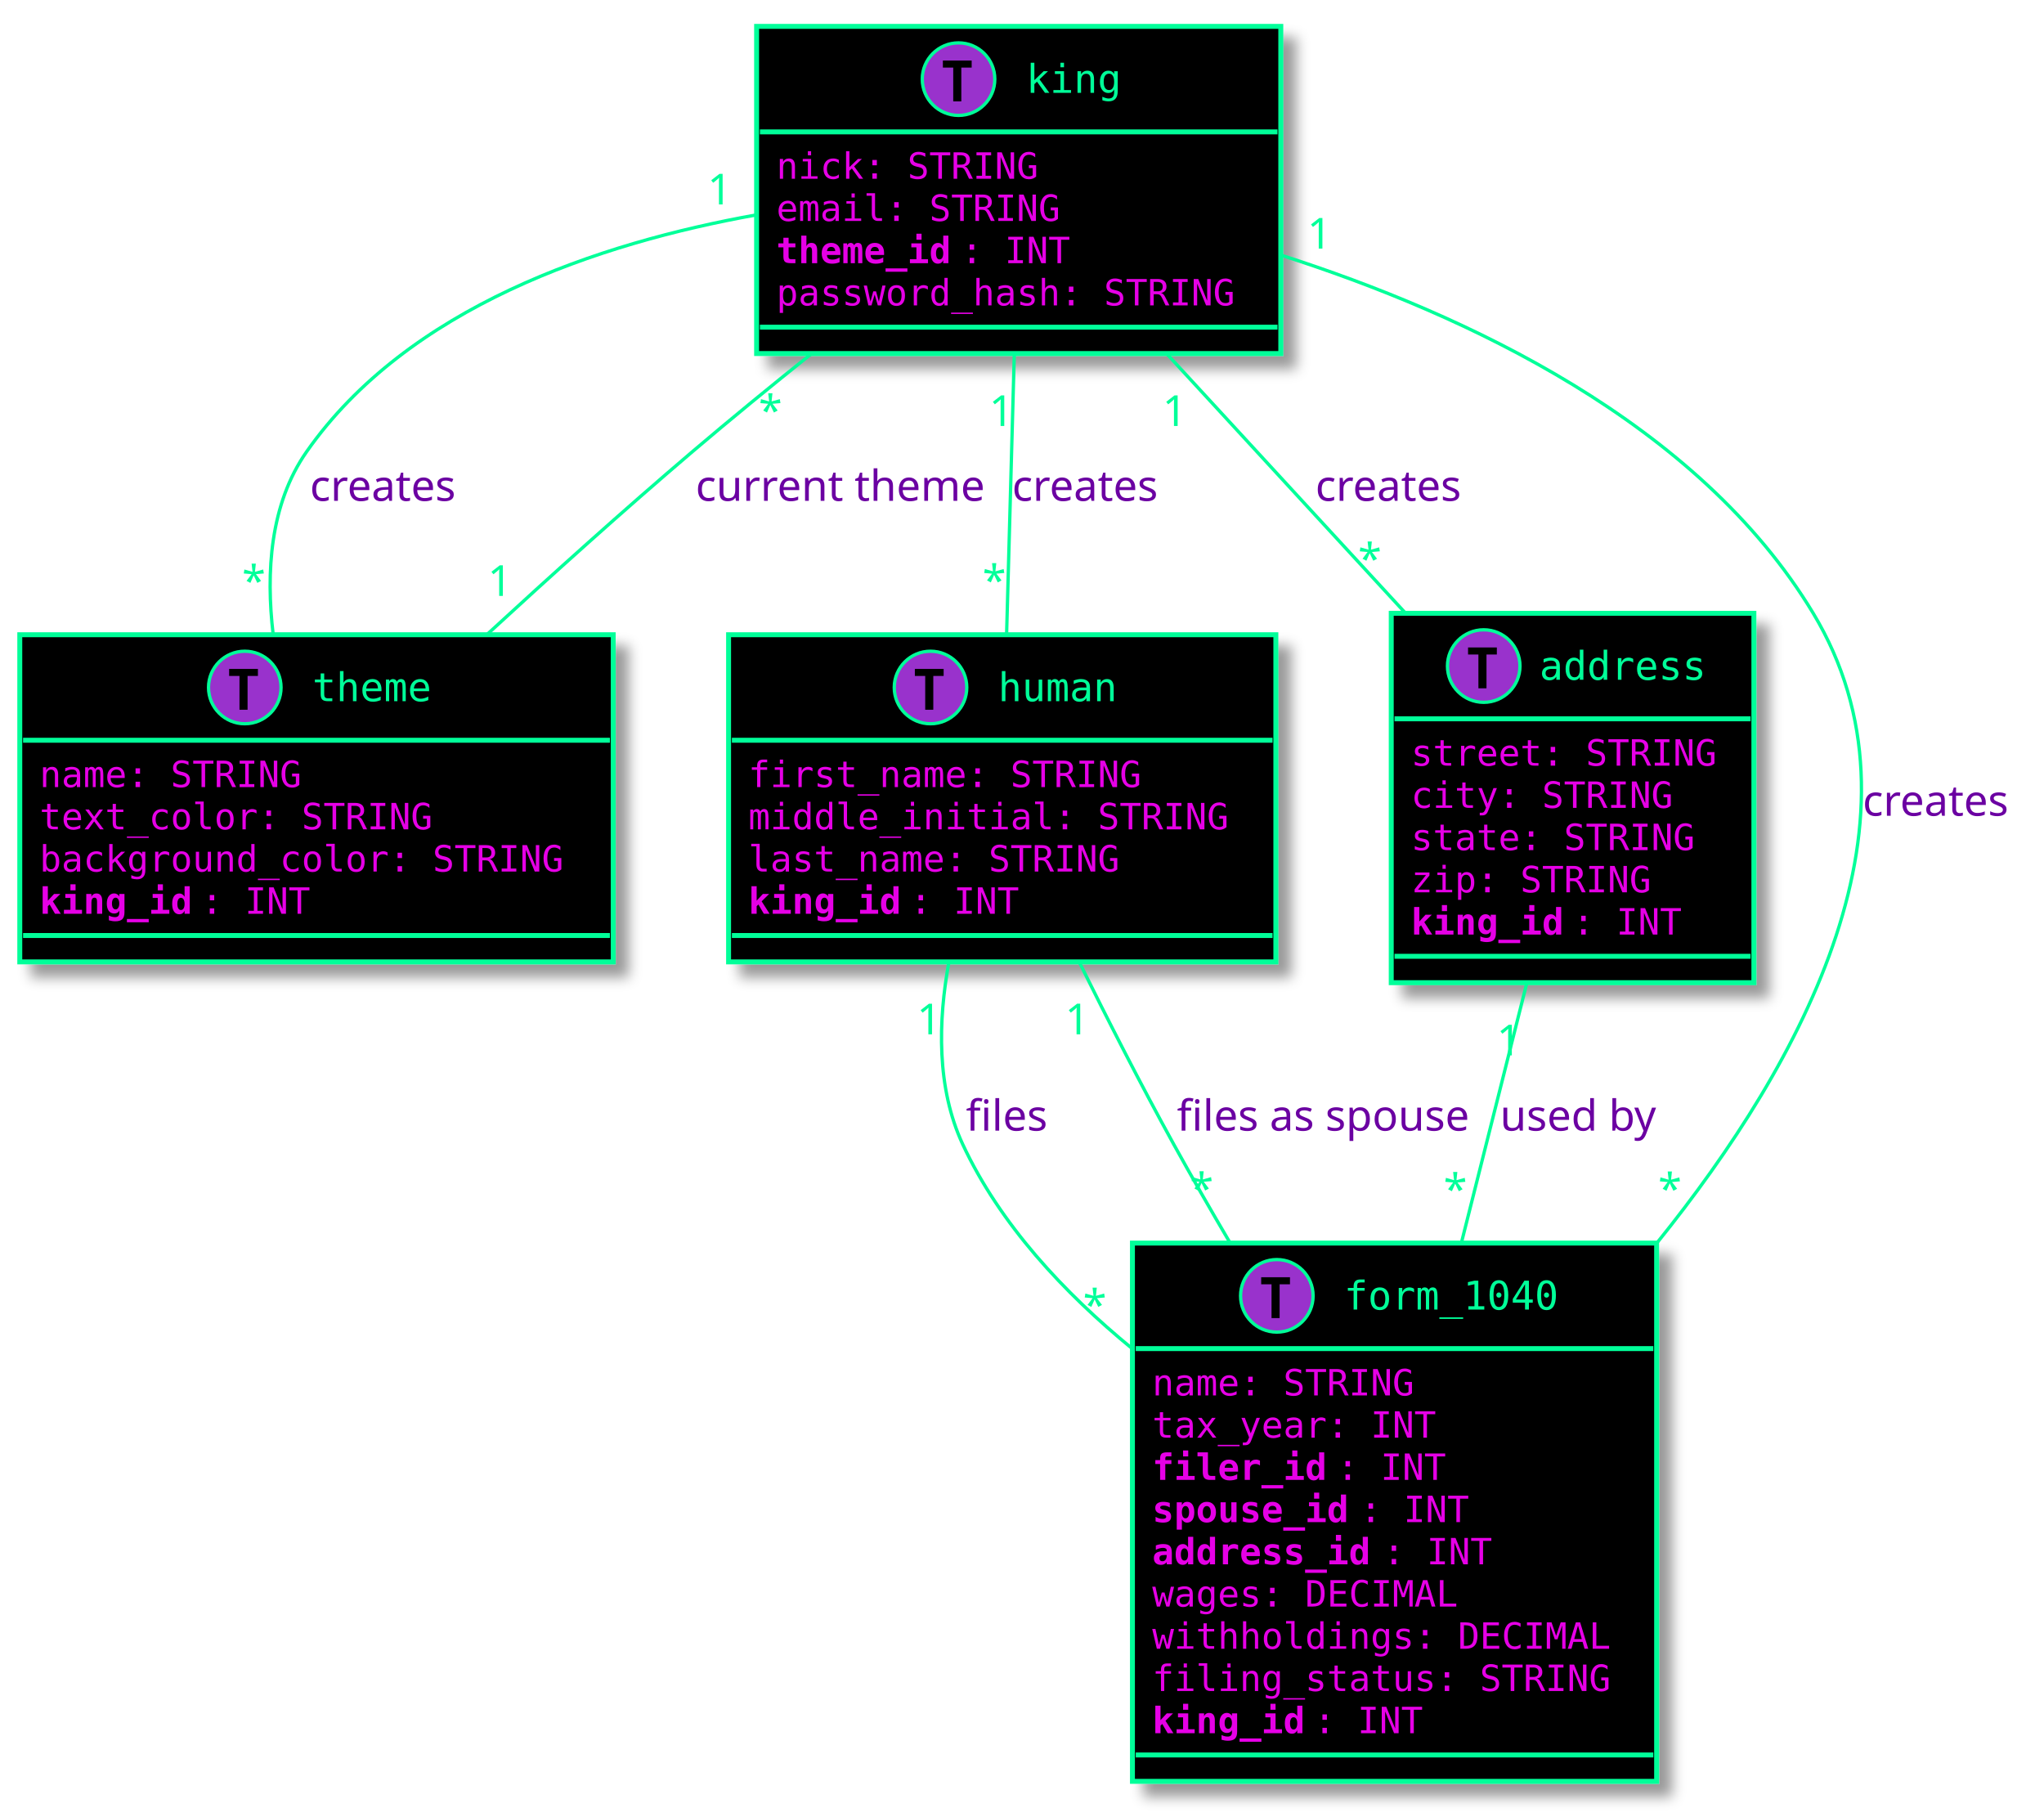
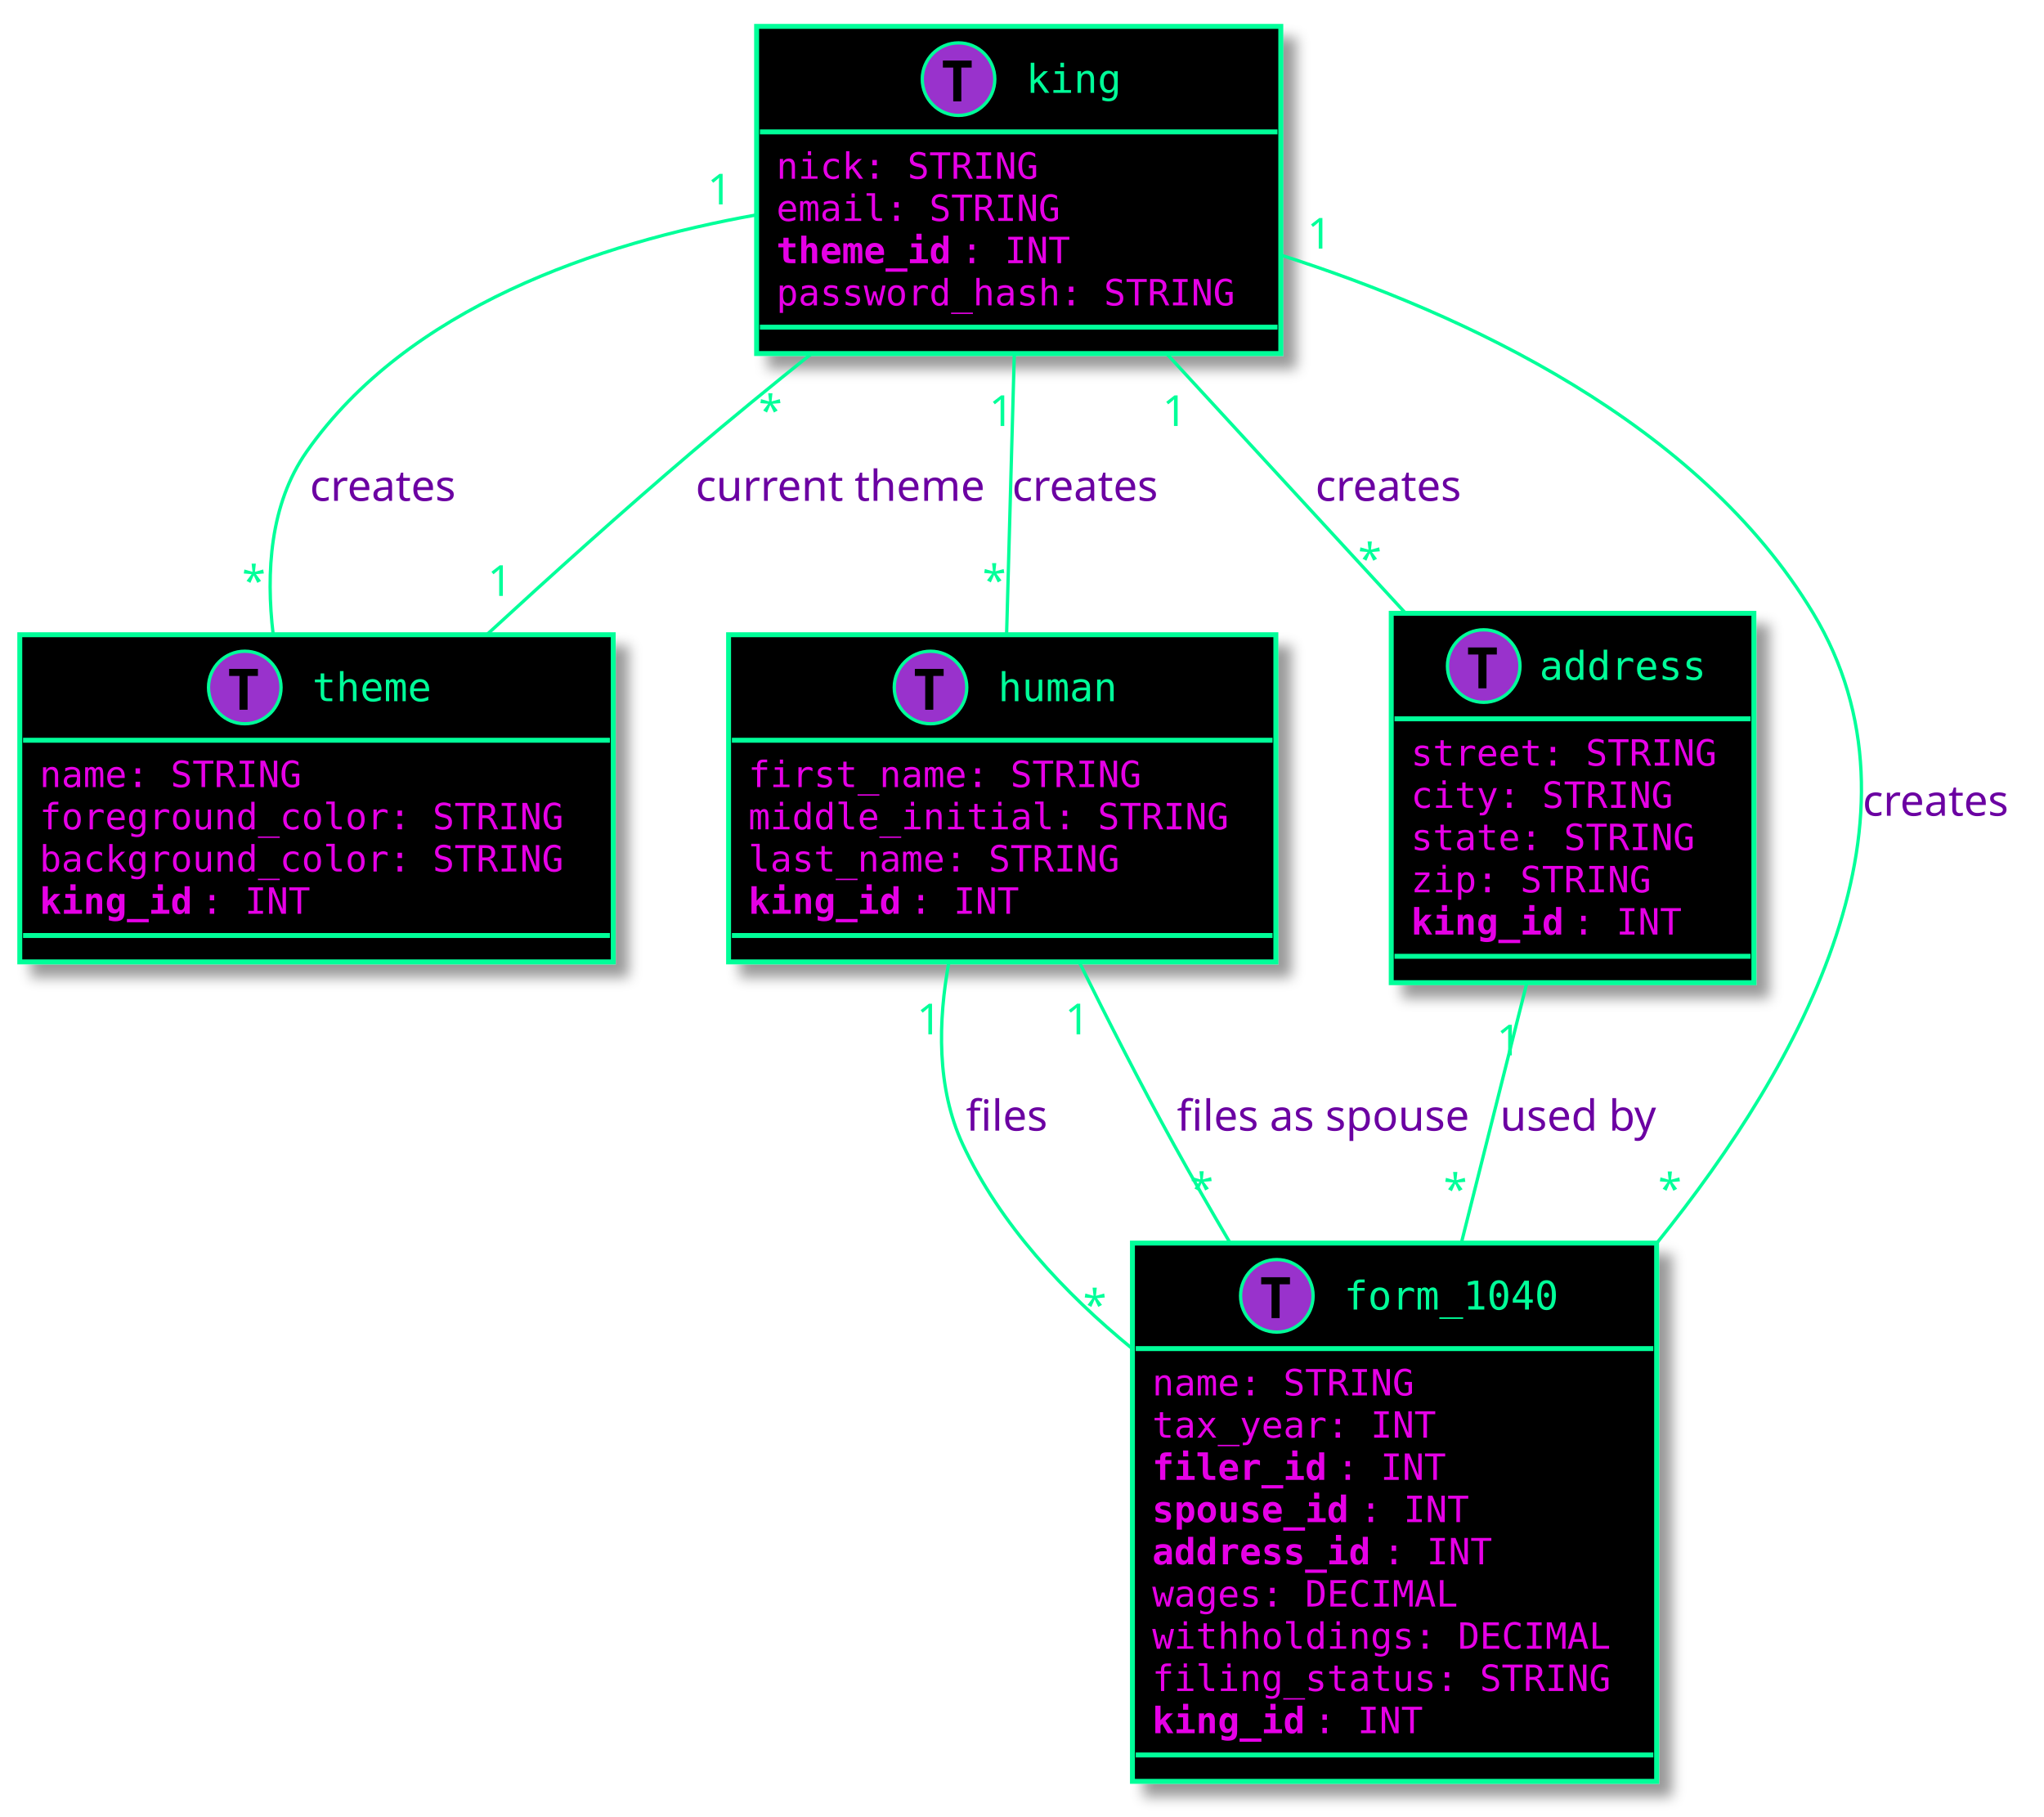
<svg xmlns="http://www.w3.org/2000/svg" contentScriptType="application/ecmascript" contentStyleType="text/css" height="551px" preserveAspectRatio="none" style="width:620px;height:551px;background:#000000;" version="1.1" viewBox="0 0 620 551" width="620px" zoomAndPan="magnify">
  <defs>
-     <filter height="300%" id="f1431t5lz5dx55" width="300%" x="-1" y="-1">
+     <filter height="300%" id="fa6k1hbiyk5wf" width="300%" x="-1" y="-1">
      <feGaussianBlur result="blurOut" stdDeviation="2.0" />
      <feColorMatrix in="blurOut" result="blurOut2" type="matrix" values="0 0 0 0 0 0 0 0 0 0 0 0 0 0 0 0 0 0 .4 0" />
      <feOffset dx="4.0" dy="4.0" in="blurOut2" result="blurOut3" />
      <feBlend in="SourceGraphic" in2="blurOut3" mode="normal" />
    </filter>
  </defs>
  <g>
-     <rect fill="#000000" filter="url(#f1431t5lz5dx55)" height="99.219" id="king" style="stroke: #00FF99; stroke-width: 1.5;" width="159" x="229.5" y="8" />
+     <rect fill="#000000" filter="url(#fa6k1hbiyk5wf)" height="99.219" id="king" style="stroke: #00FF99; stroke-width: 1.5;" width="159" x="229.5" y="8" />
    <ellipse cx="290.75" cy="24" fill="#9932CC" rx="11" ry="11" style="stroke: #00FF99; stroke-width: 1.0;" />
    <path d="M291.594,30.75 L289.141,30.75 L289.141,20.5 L286,20.5 L286,18.359 L294.734,18.359 L294.734,20.5 L291.594,20.5 L291.594,30.75 Z " />
    <text fill="#00FF99" font-family="DejaVu Sans Mono" font-size="12" lengthAdjust="spacingAndGlyphs" textLength="28" x="311.25" y="28.154">king</text>
    <line style="stroke: #00FF99; stroke-width: 1.5;" x1="230.5" x2="387.5" y1="40" y2="40" />
    <text fill="#E600E6" font-family="DejaVu Sans Mono" font-size="11" lengthAdjust="spacingAndGlyphs" textLength="84" x="235.5" y="54.21">nick: STRING</text>
    <text fill="#E600E6" font-family="DejaVu Sans Mono" font-size="11" lengthAdjust="spacingAndGlyphs" textLength="91" x="235.5" y="67.015">email: STRING</text>
    <text fill="#E600E6" font-family="DejaVu Sans Mono" font-size="11" font-weight="bold" lengthAdjust="spacingAndGlyphs" textLength="56" x="235.5" y="79.82">theme_id</text>
    <text fill="#E600E6" font-family="DejaVu Sans Mono" font-size="11" lengthAdjust="spacingAndGlyphs" textLength="35" x="291.5" y="79.82">: INT</text>
    <text fill="#E600E6" font-family="DejaVu Sans Mono" font-size="11" lengthAdjust="spacingAndGlyphs" textLength="147" x="235.5" y="92.624">password_hash: STRING</text>
    <line style="stroke: #00FF99; stroke-width: 1.5;" x1="230.5" x2="387.5" y1="99.219" y2="99.219" />
-     <rect fill="#000000" filter="url(#f1431t5lz5dx55)" height="99.219" id="theme" style="stroke: #00FF99; stroke-width: 1.5;" width="180" x="6" y="192.5" />
+     <rect fill="#000000" filter="url(#fa6k1hbiyk5wf)" height="99.219" id="theme" style="stroke: #00FF99; stroke-width: 1.5;" width="180" x="6" y="192.5" />
    <ellipse cx="74.25" cy="208.5" fill="#9932CC" rx="11" ry="11" style="stroke: #00FF99; stroke-width: 1.0;" />
    <path d="M75.094,215.25 L72.641,215.25 L72.641,205 L69.5,205 L69.5,202.859 L78.234,202.859 L78.234,205 L75.094,205 L75.094,215.25 Z " />
    <text fill="#00FF99" font-family="DejaVu Sans Mono" font-size="12" lengthAdjust="spacingAndGlyphs" textLength="35" x="94.75" y="212.654">theme</text>
    <line style="stroke: #00FF99; stroke-width: 1.5;" x1="7" x2="185" y1="224.5" y2="224.5" />
    <text fill="#E600E6" font-family="DejaVu Sans Mono" font-size="11" lengthAdjust="spacingAndGlyphs" textLength="84" x="12" y="238.71">name: STRING</text>
-     <text fill="#E600E6" font-family="DejaVu Sans Mono" font-size="11" lengthAdjust="spacingAndGlyphs" textLength="126" x="12" y="251.515">text_color: STRING</text>
+     <text fill="#E600E6" font-family="DejaVu Sans Mono" font-size="11" lengthAdjust="spacingAndGlyphs" textLength="168" x="12" y="251.515">foreground_color: STRING</text>
    <text fill="#E600E6" font-family="DejaVu Sans Mono" font-size="11" lengthAdjust="spacingAndGlyphs" textLength="168" x="12" y="264.32">background_color: STRING</text>
    <text fill="#E600E6" font-family="DejaVu Sans Mono" font-size="11" font-weight="bold" lengthAdjust="spacingAndGlyphs" textLength="49" x="12" y="277.125">king_id</text>
    <text fill="#E600E6" font-family="DejaVu Sans Mono" font-size="11" lengthAdjust="spacingAndGlyphs" textLength="35" x="61" y="277.125">: INT</text>
    <line style="stroke: #00FF99; stroke-width: 1.5;" x1="7" x2="185" y1="283.719" y2="283.719" />
-     <rect fill="#000000" filter="url(#f1431t5lz5dx55)" height="99.219" id="human" style="stroke: #00FF99; stroke-width: 1.5;" width="166" x="221" y="192.5" />
+     <rect fill="#000000" filter="url(#fa6k1hbiyk5wf)" height="99.219" id="human" style="stroke: #00FF99; stroke-width: 1.5;" width="166" x="221" y="192.5" />
    <ellipse cx="282.25" cy="208.5" fill="#9932CC" rx="11" ry="11" style="stroke: #00FF99; stroke-width: 1.0;" />
    <path d="M283.094,215.25 L280.641,215.25 L280.641,205 L277.5,205 L277.5,202.859 L286.234,202.859 L286.234,205 L283.094,205 L283.094,215.25 Z " />
    <text fill="#00FF99" font-family="DejaVu Sans Mono" font-size="12" lengthAdjust="spacingAndGlyphs" textLength="35" x="302.75" y="212.654">human</text>
    <line style="stroke: #00FF99; stroke-width: 1.5;" x1="222" x2="386" y1="224.5" y2="224.5" />
    <text fill="#E600E6" font-family="DejaVu Sans Mono" font-size="11" lengthAdjust="spacingAndGlyphs" textLength="126" x="227" y="238.71">first_name: STRING</text>
    <text fill="#E600E6" font-family="DejaVu Sans Mono" font-size="11" lengthAdjust="spacingAndGlyphs" textLength="154" x="227" y="251.515">middle_initial: STRING</text>
    <text fill="#E600E6" font-family="DejaVu Sans Mono" font-size="11" lengthAdjust="spacingAndGlyphs" textLength="119" x="227" y="264.32">last_name: STRING</text>
    <text fill="#E600E6" font-family="DejaVu Sans Mono" font-size="11" font-weight="bold" lengthAdjust="spacingAndGlyphs" textLength="49" x="227" y="277.125">king_id</text>
    <text fill="#E600E6" font-family="DejaVu Sans Mono" font-size="11" lengthAdjust="spacingAndGlyphs" textLength="35" x="276" y="277.125">: INT</text>
    <line style="stroke: #00FF99; stroke-width: 1.5;" x1="222" x2="386" y1="283.719" y2="283.719" />
-     <rect fill="#000000" filter="url(#f1431t5lz5dx55)" height="112.023" id="address" style="stroke: #00FF99; stroke-width: 1.5;" width="110" x="422" y="186" />
+     <rect fill="#000000" filter="url(#fa6k1hbiyk5wf)" height="112.023" id="address" style="stroke: #00FF99; stroke-width: 1.5;" width="110" x="422" y="186" />
    <ellipse cx="450.05" cy="202" fill="#9932CC" rx="11" ry="11" style="stroke: #00FF99; stroke-width: 1.0;" />
    <path d="M450.894,208.75 L448.441,208.75 L448.441,198.5 L445.3,198.5 L445.3,196.359 L454.034,196.359 L454.034,198.5 L450.894,198.5 L450.894,208.75 Z " />
    <text fill="#00FF99" font-family="DejaVu Sans Mono" font-size="12" lengthAdjust="spacingAndGlyphs" textLength="49" x="466.95" y="206.154">address</text>
    <line style="stroke: #00FF99; stroke-width: 1.5;" x1="423" x2="531" y1="218" y2="218" />
    <text fill="#E600E6" font-family="DejaVu Sans Mono" font-size="11" lengthAdjust="spacingAndGlyphs" textLength="98" x="428" y="232.21">street: STRING</text>
    <text fill="#E600E6" font-family="DejaVu Sans Mono" font-size="11" lengthAdjust="spacingAndGlyphs" textLength="84" x="428" y="245.015">city: STRING</text>
    <text fill="#E600E6" font-family="DejaVu Sans Mono" font-size="11" lengthAdjust="spacingAndGlyphs" textLength="91" x="428" y="257.82">state: STRING</text>
    <text fill="#E600E6" font-family="DejaVu Sans Mono" font-size="11" lengthAdjust="spacingAndGlyphs" textLength="77" x="428" y="270.625">zip: STRING</text>
    <text fill="#E600E6" font-family="DejaVu Sans Mono" font-size="11" font-weight="bold" lengthAdjust="spacingAndGlyphs" textLength="49" x="428" y="283.429">king_id</text>
    <text fill="#E600E6" font-family="DejaVu Sans Mono" font-size="11" lengthAdjust="spacingAndGlyphs" textLength="35" x="477" y="283.429">: INT</text>
    <line style="stroke: #00FF99; stroke-width: 1.5;" x1="423" x2="531" y1="290.023" y2="290.023" />
-     <rect fill="#000000" filter="url(#f1431t5lz5dx55)" height="163.242" id="form_1040" style="stroke: #00FF99; stroke-width: 1.5;" width="159" x="343.5" y="377" />
+     <rect fill="#000000" filter="url(#fa6k1hbiyk5wf)" height="163.242" id="form_1040" style="stroke: #00FF99; stroke-width: 1.5;" width="159" x="343.5" y="377" />
    <ellipse cx="387.3" cy="393" fill="#9932CC" rx="11" ry="11" style="stroke: #00FF99; stroke-width: 1.0;" />
    <path d="M388.144,399.75 L385.691,399.75 L385.691,389.5 L382.55,389.5 L382.55,387.359 L391.284,387.359 L391.284,389.5 L388.144,389.5 L388.144,399.75 Z " />
    <text fill="#00FF99" font-family="DejaVu Sans Mono" font-size="12" lengthAdjust="spacingAndGlyphs" textLength="63" x="407.7" y="397.154">form_1040</text>
    <line style="stroke: #00FF99; stroke-width: 1.5;" x1="344.5" x2="501.5" y1="409" y2="409" />
    <text fill="#E600E6" font-family="DejaVu Sans Mono" font-size="11" lengthAdjust="spacingAndGlyphs" textLength="84" x="349.5" y="423.21">name: STRING</text>
    <text fill="#E600E6" font-family="DejaVu Sans Mono" font-size="11" lengthAdjust="spacingAndGlyphs" textLength="91" x="349.5" y="436.015">tax_year: INT</text>
    <text fill="#E600E6" font-family="DejaVu Sans Mono" font-size="11" font-weight="bold" lengthAdjust="spacingAndGlyphs" textLength="56" x="349.5" y="448.82">filer_id</text>
    <text fill="#E600E6" font-family="DejaVu Sans Mono" font-size="11" lengthAdjust="spacingAndGlyphs" textLength="35" x="405.5" y="448.82">: INT</text>
    <text fill="#E600E6" font-family="DejaVu Sans Mono" font-size="11" font-weight="bold" lengthAdjust="spacingAndGlyphs" textLength="63" x="349.5" y="461.625">spouse_id</text>
    <text fill="#E600E6" font-family="DejaVu Sans Mono" font-size="11" lengthAdjust="spacingAndGlyphs" textLength="35" x="412.5" y="461.625">: INT</text>
    <text fill="#E600E6" font-family="DejaVu Sans Mono" font-size="11" font-weight="bold" lengthAdjust="spacingAndGlyphs" textLength="70" x="349.5" y="474.429">address_id</text>
    <text fill="#E600E6" font-family="DejaVu Sans Mono" font-size="11" lengthAdjust="spacingAndGlyphs" textLength="35" x="419.5" y="474.429">: INT</text>
    <text fill="#E600E6" font-family="DejaVu Sans Mono" font-size="11" lengthAdjust="spacingAndGlyphs" textLength="98" x="349.5" y="487.234">wages: DECIMAL</text>
    <text fill="#E600E6" font-family="DejaVu Sans Mono" font-size="11" lengthAdjust="spacingAndGlyphs" textLength="147" x="349.5" y="500.039">withholdings: DECIMAL</text>
    <text fill="#E600E6" font-family="DejaVu Sans Mono" font-size="11" lengthAdjust="spacingAndGlyphs" textLength="147" x="349.5" y="512.843">filing_status: STRING</text>
    <text fill="#E600E6" font-family="DejaVu Sans Mono" font-size="11" font-weight="bold" lengthAdjust="spacingAndGlyphs" textLength="49" x="349.5" y="525.648">king_id</text>
    <text fill="#E600E6" font-family="DejaVu Sans Mono" font-size="11" lengthAdjust="spacingAndGlyphs" textLength="35" x="398.5" y="525.648">: INT</text>
    <line style="stroke: #00FF99; stroke-width: 1.5;" x1="344.5" x2="501.5" y1="532.242" y2="532.242" />
    <path d="M229.49,65.16 C181.42,73.76 123.68,93.21 93,137 C81.91,152.83 80.62,173.6 82.86,192.41 " fill="none" id="king-theme" style="stroke: #00FF99; stroke-width: 1.0;" />
    <text fill="#6B00A2" font-family="sans-serif" font-size="13" lengthAdjust="spacingAndGlyphs" textLength="43" x="94" y="151.897">creates</text>
    <text fill="#00FF99" font-family="sans-serif" font-size="13" lengthAdjust="spacingAndGlyphs" textLength="7" x="214.578" y="62">1</text>
    <text fill="#00FF99" font-family="sans-serif" font-size="13" lengthAdjust="spacingAndGlyphs" textLength="7" x="73.416" y="180.811">*</text>
    <path d="M147.82,192.34 C167.08,174.62 189.29,154.62 210,137 C221.61,127.12 234.21,116.82 246.41,107.05 " fill="none" id="theme-king" style="stroke: #00FF99; stroke-width: 1.0;" />
    <text fill="#6B00A2" font-family="sans-serif" font-size="13" lengthAdjust="spacingAndGlyphs" textLength="86" x="211" y="151.897">current theme</text>
    <text fill="#00FF99" font-family="sans-serif" font-size="13" lengthAdjust="spacingAndGlyphs" textLength="7" x="147.917" y="180.731">1</text>
    <text fill="#00FF99" font-family="sans-serif" font-size="13" lengthAdjust="spacingAndGlyphs" textLength="7" x="230.116" y="129.145">*</text>
    <path d="M307.66,107.41 C306.94,133.7 306.05,166.01 305.33,192.28 " fill="none" id="king-human" style="stroke: #00FF99; stroke-width: 1.0;" />
    <text fill="#6B00A2" font-family="sans-serif" font-size="13" lengthAdjust="spacingAndGlyphs" textLength="43" x="307" y="151.897">creates</text>
    <text fill="#00FF99" font-family="sans-serif" font-size="13" lengthAdjust="spacingAndGlyphs" textLength="7" x="300.01" y="129.189">1</text>
    <text fill="#00FF99" font-family="sans-serif" font-size="13" lengthAdjust="spacingAndGlyphs" textLength="7" x="298.011" y="180.662">*</text>
    <path d="M354.02,107.41 C376.28,131.59 403.23,160.86 426.22,185.84 " fill="none" id="king-address" style="stroke: #00FF99; stroke-width: 1.0;" />
    <text fill="#6B00A2" font-family="sans-serif" font-size="13" lengthAdjust="spacingAndGlyphs" textLength="43" x="399" y="151.897">creates</text>
    <text fill="#00FF99" font-family="sans-serif" font-size="13" lengthAdjust="spacingAndGlyphs" textLength="7" x="352.599" y="129.189">1</text>
    <text fill="#00FF99" font-family="sans-serif" font-size="13" lengthAdjust="spacingAndGlyphs" textLength="7" x="411.926" y="174.094">*</text>
    <path d="M287.86,291.59 C284.52,309.68 284.07,329.94 292,347 C303.29,371.28 322.83,392.15 343.42,409 " fill="none" id="human-form_1040" style="stroke: #00FF99; stroke-width: 1.0;" />
    <text fill="#6B00A2" font-family="sans-serif" font-size="13" lengthAdjust="spacingAndGlyphs" textLength="23" x="293" y="342.897">files</text>
    <text fill="#00FF99" font-family="sans-serif" font-size="13" lengthAdjust="spacingAndGlyphs" textLength="7" x="278.098" y="313.69">1</text>
    <text fill="#00FF99" font-family="sans-serif" font-size="13" lengthAdjust="spacingAndGlyphs" textLength="7" x="328.501" y="400.391">*</text>
    <path d="M327.27,291.58 C335.97,309.2 346.15,329.15 356,347 C361.37,356.72 367.16,366.82 373.02,376.77 " fill="none" id="human-form_1040-1" style="stroke: #00FF99; stroke-width: 1.0;" />
    <text fill="#6B00A2" font-family="sans-serif" font-size="13" lengthAdjust="spacingAndGlyphs" textLength="85" x="357" y="342.897">files as spouse</text>
    <text fill="#00FF99" font-family="sans-serif" font-size="13" lengthAdjust="spacingAndGlyphs" textLength="7" x="323.05" y="313.679">1</text>
    <text fill="#00FF99" font-family="sans-serif" font-size="13" lengthAdjust="spacingAndGlyphs" textLength="7" x="360.923" y="365.089">*</text>
    <path d="M463.09,298.24 C457.06,322.2 449.88,350.72 443.27,376.97 " fill="none" id="address-form_1040" style="stroke: #00FF99; stroke-width: 1.0;" />
    <text fill="#6B00A2" font-family="sans-serif" font-size="13" lengthAdjust="spacingAndGlyphs" textLength="47" x="455" y="342.897">used by</text>
    <text fill="#00FF99" font-family="sans-serif" font-size="13" lengthAdjust="spacingAndGlyphs" textLength="7" x="453.968" y="320.069">1</text>
    <text fill="#00FF99" font-family="sans-serif" font-size="13" lengthAdjust="spacingAndGlyphs" textLength="7" x="437.868" y="365.308">*</text>
    <path d="M388.59,77.39 C444.47,95.26 515.2,128.22 550,186 C587.05,247.52 547.25,321.6 502.69,376.84 " fill="none" id="king-form_1040" style="stroke: #00FF99; stroke-width: 1.0;" />
    <text fill="#6B00A2" font-family="sans-serif" font-size="13" lengthAdjust="spacingAndGlyphs" textLength="43" x="565" y="247.397">creates</text>
    <text fill="#00FF99" font-family="sans-serif" font-size="13" lengthAdjust="spacingAndGlyphs" textLength="7" x="396.51" y="75.396">1</text>
    <text fill="#00FF99" font-family="sans-serif" font-size="13" lengthAdjust="spacingAndGlyphs" textLength="7" x="502.952" y="365.166">*</text>
  </g>
</svg>
